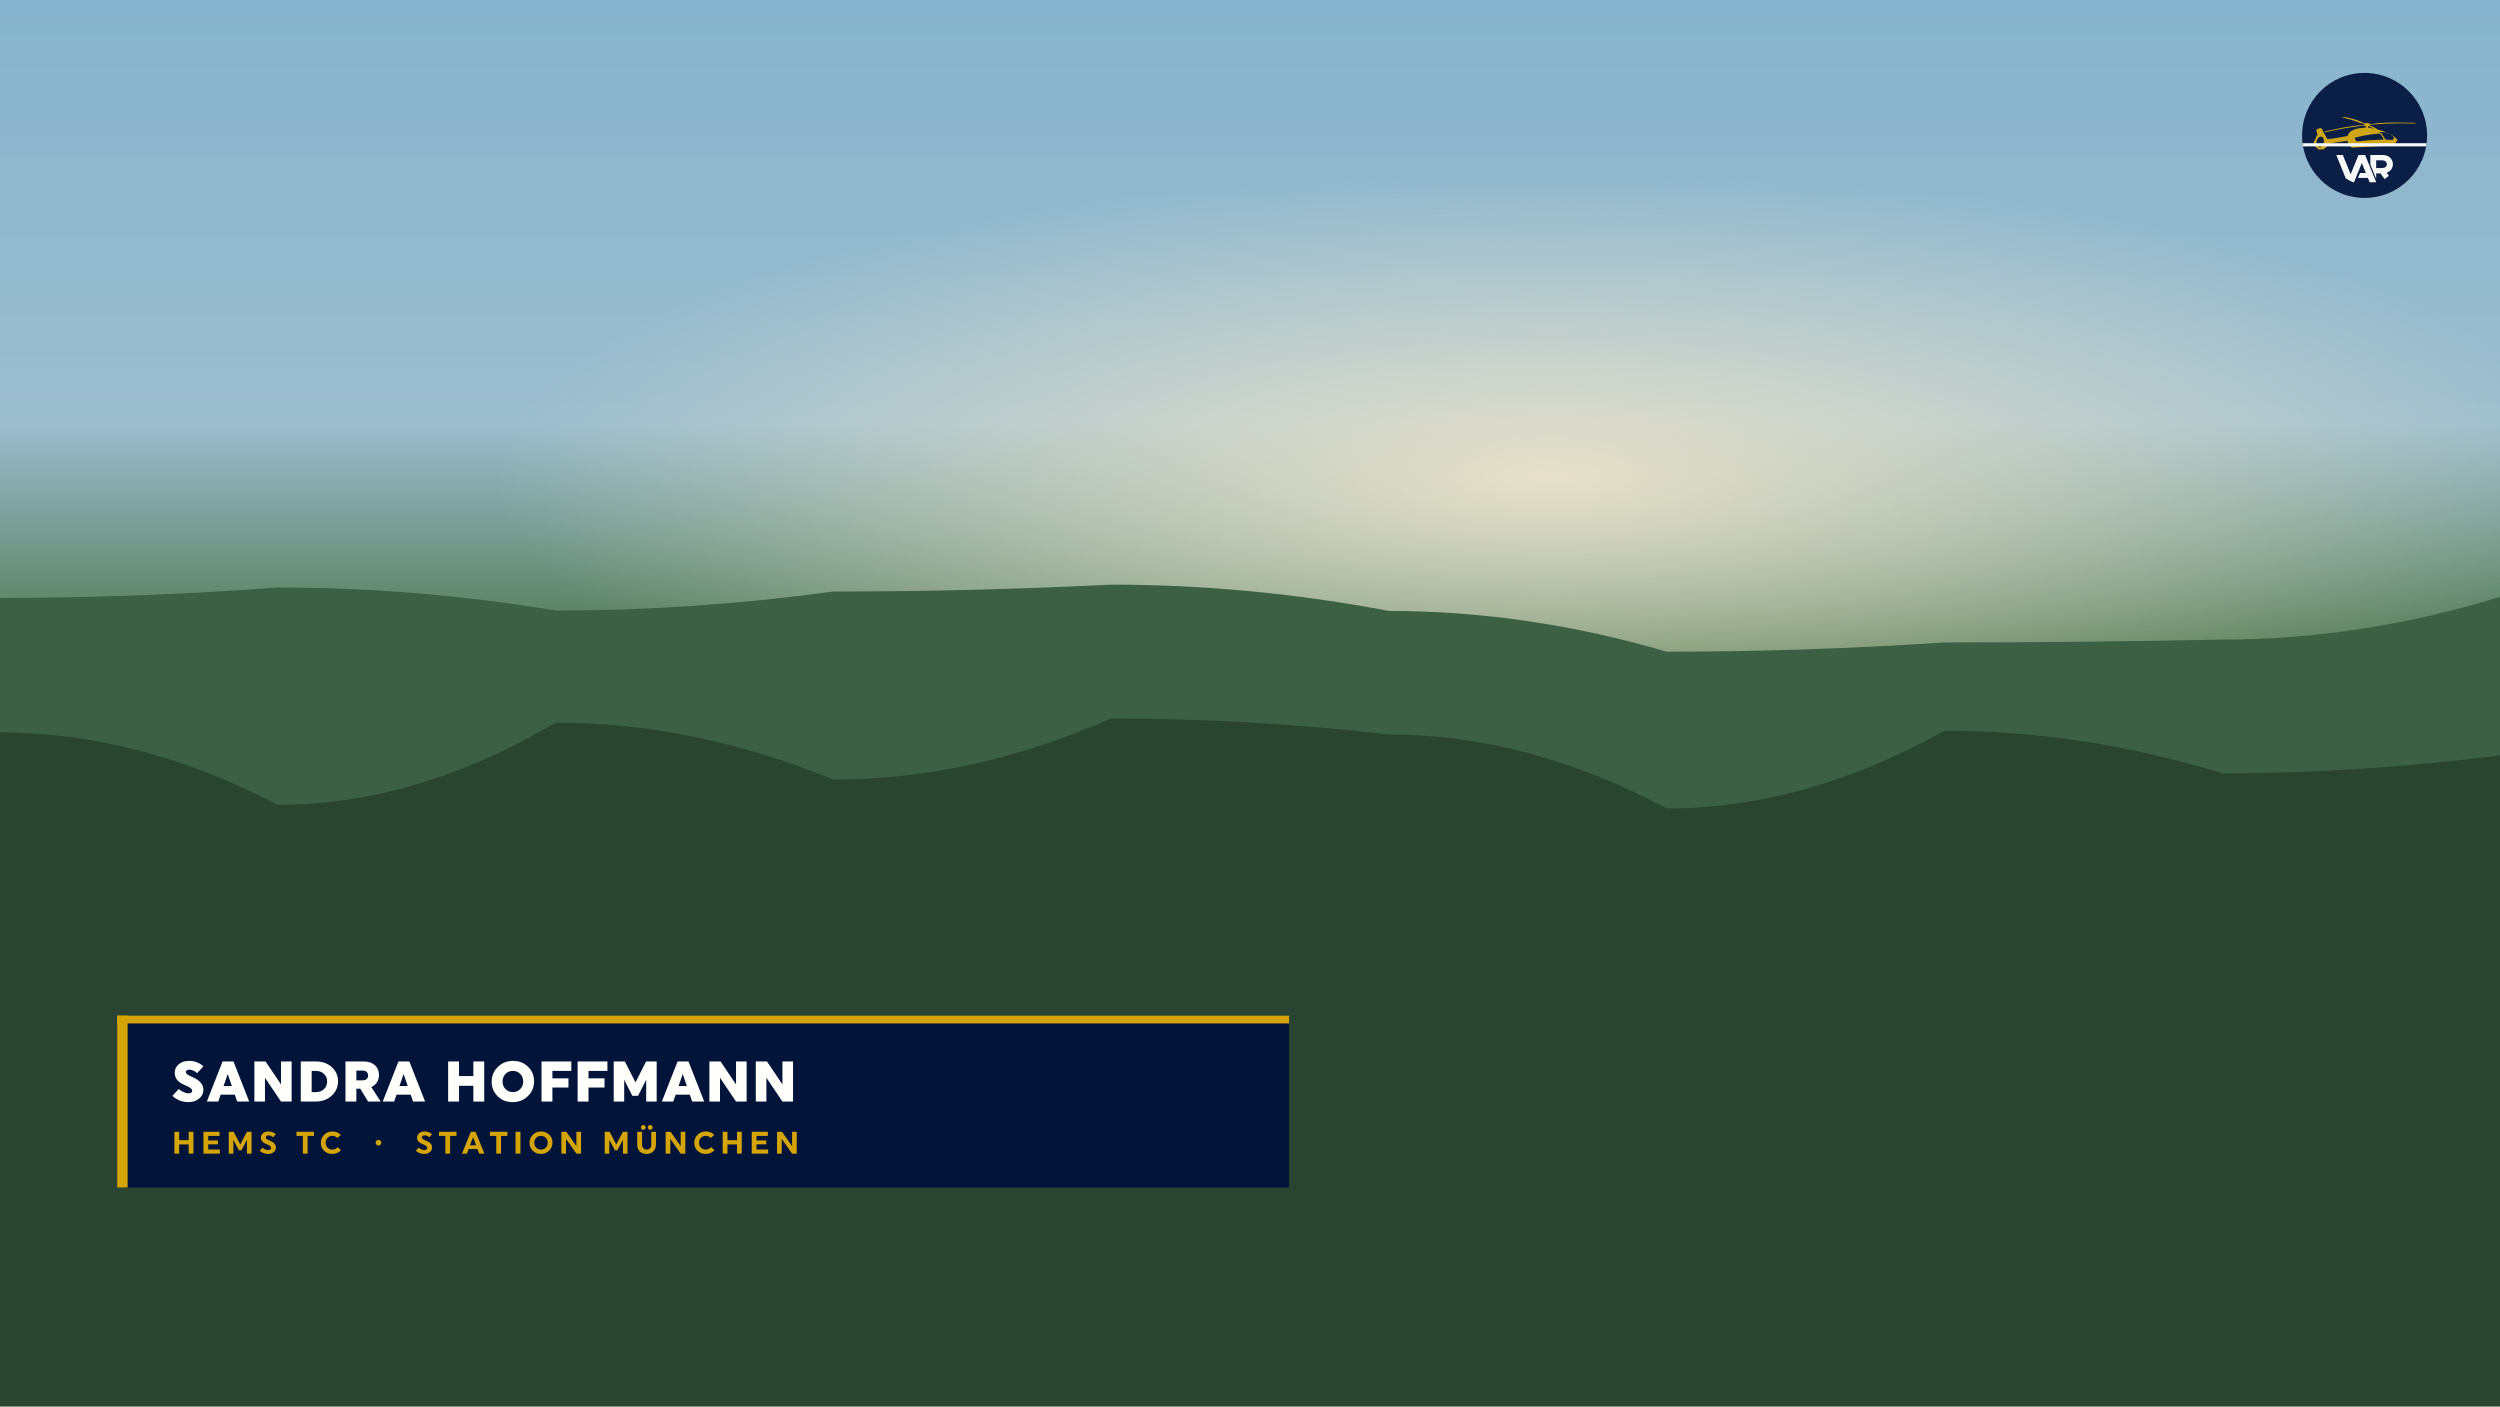
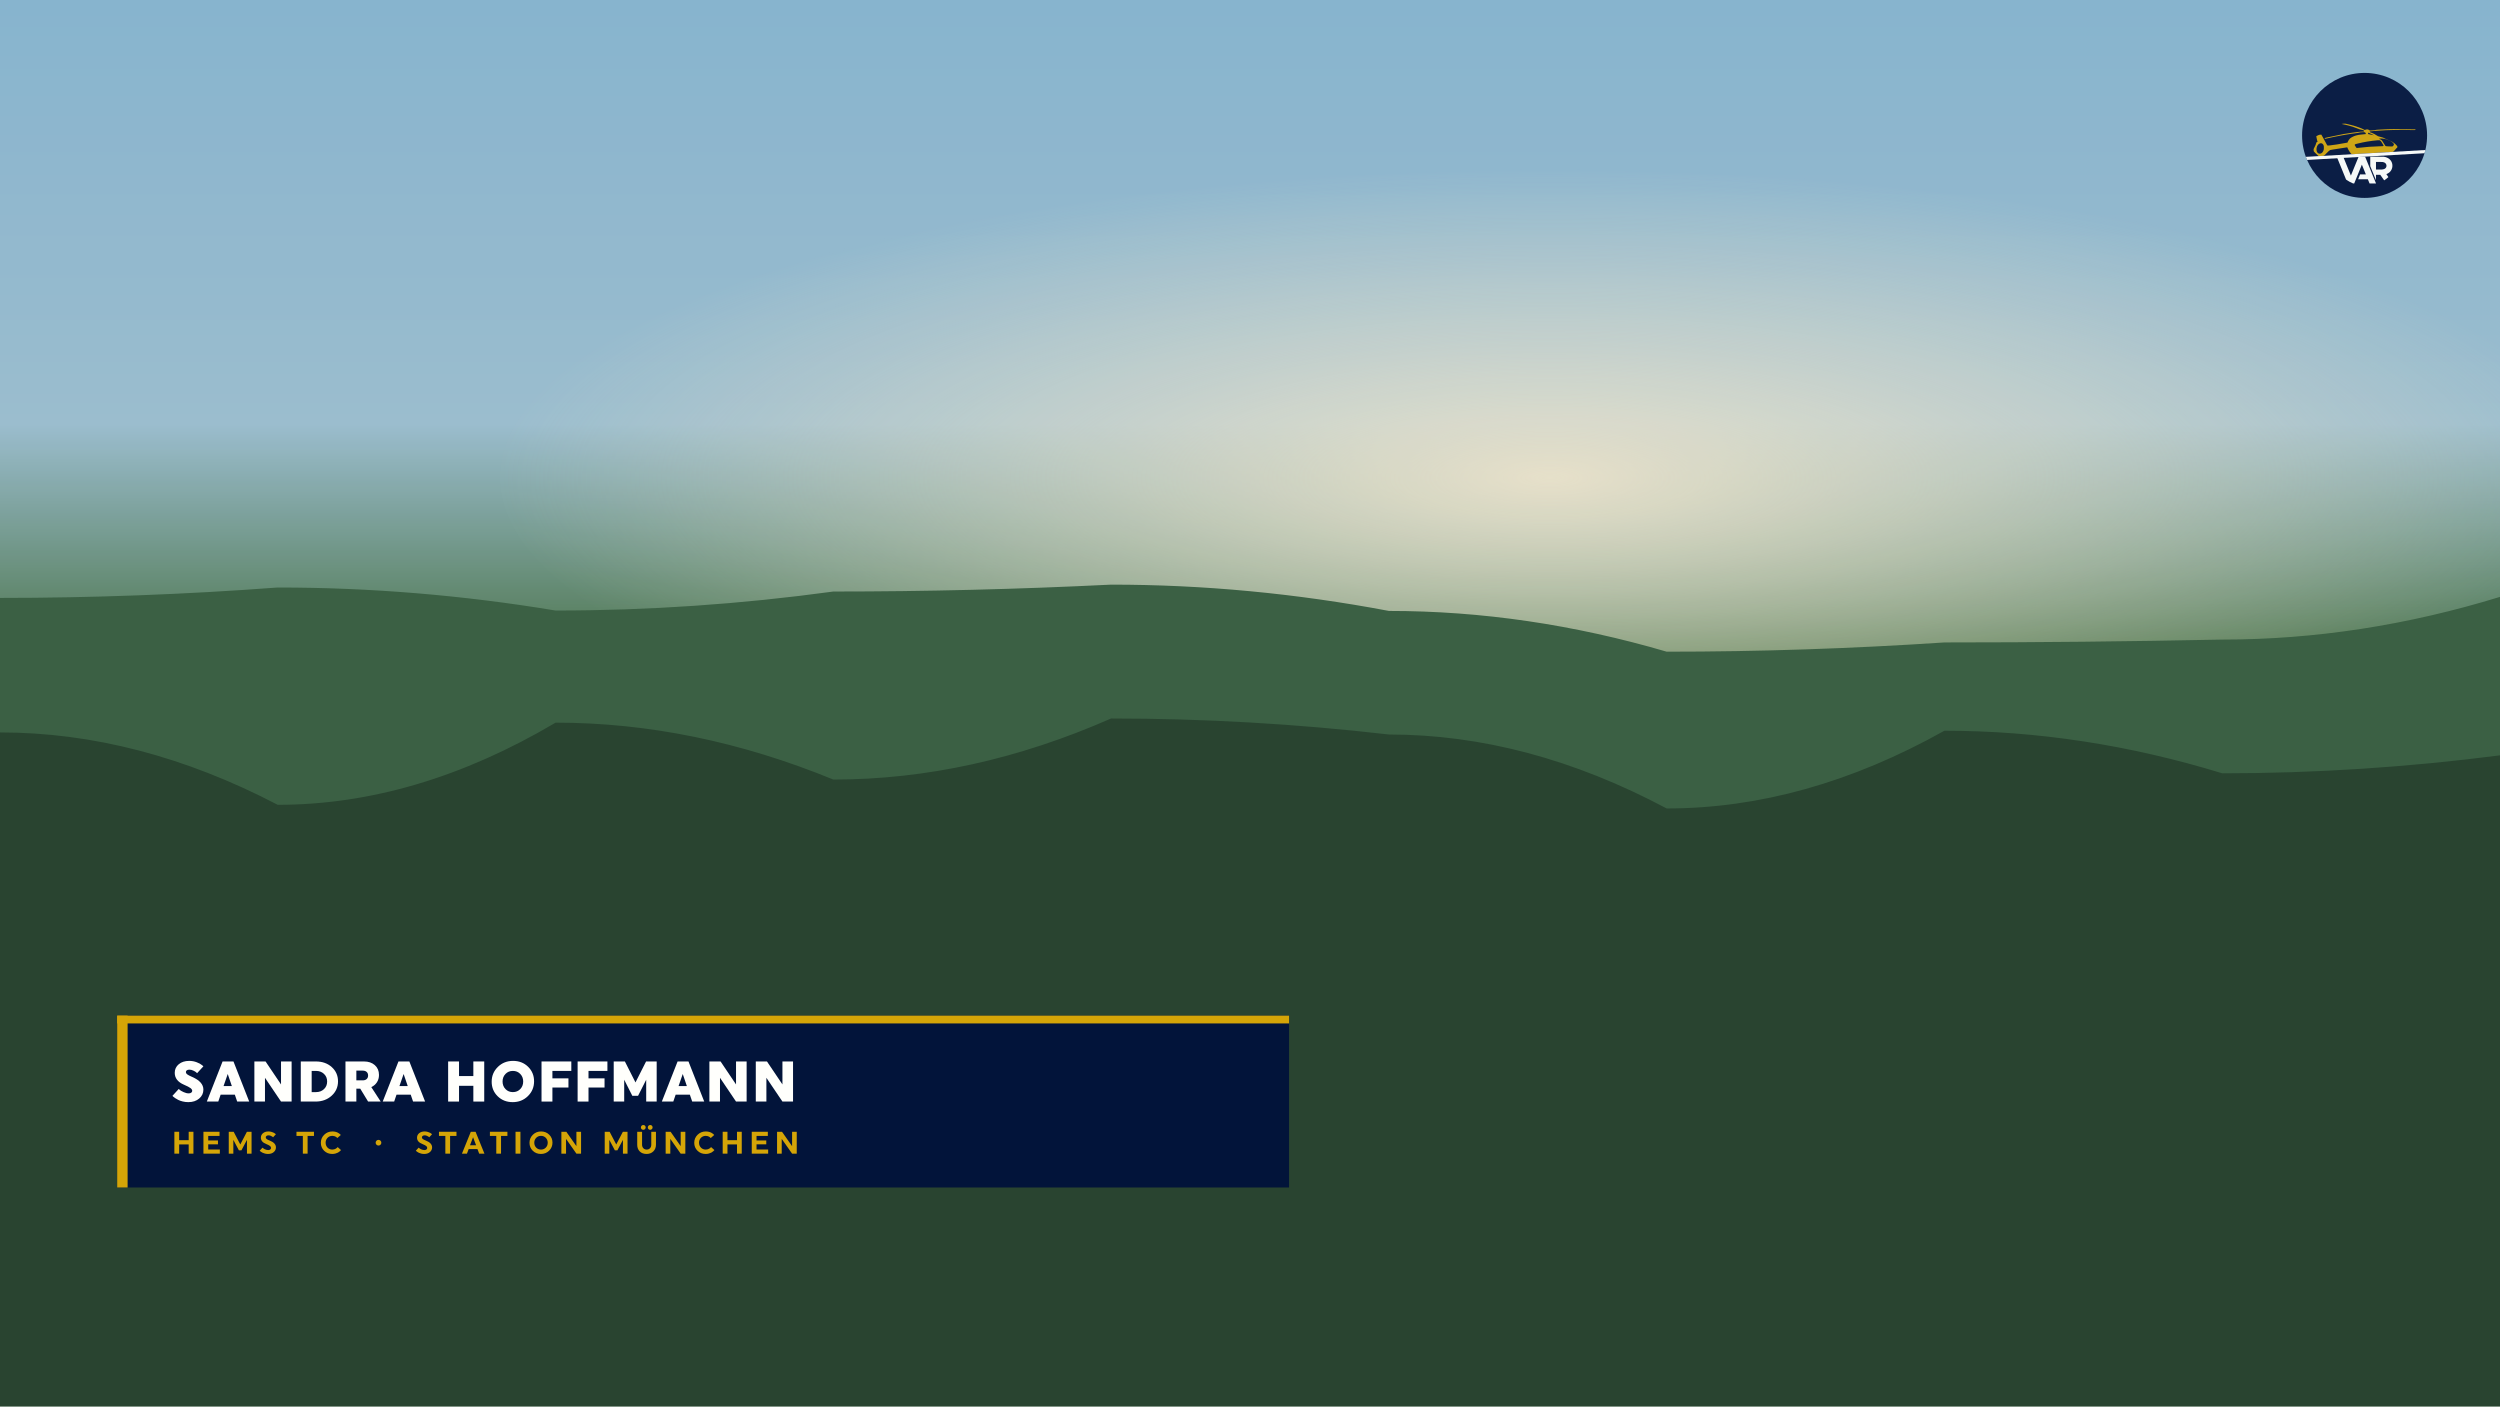
<svg xmlns="http://www.w3.org/2000/svg" viewBox="0 0 1920 1080" width="1920" height="1080">
  <defs>
    <linearGradient id="sc33" x1="0" y1="0" x2="0" y2="1">
      <stop offset="0%" stop-color="#93C3E0" />
      <stop offset="30%" stop-color="#A8CDDF" />
      <stop offset="48%" stop-color="#4E7A4A" />
      <stop offset="74%" stop-color="#335C36" />
      <stop offset="100%" stop-color="#1E3A22" />
    </linearGradient>
    <radialGradient id="sc33s">
      <stop offset="0%" stop-color="#FFF6DC" stop-opacity=".95" />
      <stop offset="100%" stop-color="#FFF6DC" stop-opacity="0" />
    </radialGradient>
  </defs>
  <rect width="1920" height="1080" fill="url(#sc33)" />
  <ellipse cx="1190" cy="367" rx="806" ry="238" fill="url(#sc33s)" />
  <path d="M0,1080 L0,459.2 Q106.7,459.2 213.3,451.2 Q320.0,451.2 426.7,468.9 Q533.3,468.9 640.0,454.3 Q746.7,454.3 853.3,449.0 Q960.0,449.0 1066.7,469.2 Q1173.3,469.2 1280.0,500.5 Q1386.7,500.5 1493.3,493.4 Q1600.0,493.4 1706.7,491.2 Q1813.3,491.2 1920.0,458.4 L1920,1080 Z" fill="#40684A" />
  <path d="M0,1080 L0,562.5 Q106.7,562.5 213.3,618.1 Q320.0,618.1 426.7,555.0 Q533.3,555.0 640.0,598.7 Q746.7,598.7 853.3,551.8 Q960.0,551.8 1066.7,564.1 Q1173.3,564.1 1280.0,620.9 Q1386.7,620.9 1493.3,561.2 Q1600.0,561.2 1706.7,593.9 Q1813.3,593.9 1920.0,580.1 L1920,1080 Z" fill="#2C4A34" />
  <rect width="1920" height="1080" fill="#000" opacity=".08" />
  <rect x="90" y="780" width="900" height="132" fill="#00113A" opacity=".94" />
  <rect x="90" y="780" width="900" height="6" fill="#D5A507" />
  <rect x="90" y="780" width="8" height="132" fill="#D5A507" />
  <g fill="#FFFFFC" transform="translate(132.0,846.0)">
    <path transform="translate(0.00,0) scale(0.044,-0.044)" d="M245.0 517.0Q245.0 493.0 267.0 475.5Q289.0 458.0 356.0 429.0Q550.0 345.0 550.0 208.0Q550.0 115.0 476.5 52.5Q403.0 -10.0 287.0 -10.0Q237.0 -10.0 189.5 1.5Q142.0 13.0 111.0 29.0Q80.0 45.0 56.0 61.0Q32.0 77.0 21.0 88.0L10.0 100.0L120.0 220.0Q129.0 211.0 144.5 198.5Q160.0 186.0 206.0 164.5Q252.0 143.0 295.0 143.0Q321.0 143.0 338.0 155.5Q355.0 168.0 355.0 187.0Q355.0 212.0 325.0 235.0Q295.0 258.0 209.0 295.0Q50.0 364.0 50.0 502.0Q50.0 593.0 120.0 651.5Q190.0 710.0 303.0 710.0Q372.0 710.0 434.0 686.0Q496.0 662.0 523.0 638.0L550.0 615.0L440.0 495.0Q434.0 502.0 422.0 512.5Q410.0 523.0 375.0 540.0Q340.0 557.0 305.0 557.0Q277.0 557.0 261.0 545.5Q245.0 534.0 245.0 517.0Z" />
    <path transform="translate(26.84,0) scale(0.044,-0.044)" d="M465.0 700.0 740.0 0.0H530.0L489.0 120.0H241.0L200.0 0.0H0.0L275.0 700.0ZM437.0 270.0 365.0 481.0 292.0 270.0Z" />
    <path transform="translate(60.28,0) scale(0.044,-0.044)" d="M535.0 0.0 255.0 415.0V0.0H70.0V700.0H265.0L535.0 299.0V700.0H720.0V0.0Z" />
    <path transform="translate(95.92,0) scale(0.044,-0.044)" d="M70.0 0.0V700.0H333.0Q502.0 700.0 611.0 601.5Q720.0 503.0 720.0 353.0Q720.0 203.0 608.0 101.5Q496.0 0.0 327.0 0.0ZM335.0 535.0H260.0V165.0H335.0Q420.0 165.0 475.0 217.0Q530.0 269.0 530.0 350.0Q530.0 431.0 475.0 483.0Q420.0 535.0 335.0 535.0Z" />
    <path transform="translate(130.24,0) scale(0.044,-0.044)" d="M70.0 0.0V700.0H393.0Q510.0 700.0 582.5 635.5Q655.0 571.0 655.0 465.0Q655.0 392.0 619.5 337.0Q584.0 282.0 521.0 252.0L685.0 0.0H465.0L328.0 225.0H260.0V0.0ZM370.0 540.0H260.0V370.0H370.0Q415.0 370.0 440.0 393.0Q465.0 416.0 465.0 455.0Q465.0 494.0 440.0 517.0Q415.0 540.0 370.0 540.0Z" />
    <path transform="translate(161.92,0) scale(0.044,-0.044)" d="M465.0 700.0 740.0 0.0H530.0L489.0 120.0H241.0L200.0 0.0H0.0L275.0 700.0ZM437.0 270.0 365.0 481.0 292.0 270.0Z" />
    <path transform="translate(209.09,0) scale(0.044,-0.044)" d="M510.0 0.0V275.0H260.0V0.0H70.0V700.0H260.0V445.0H510.0V700.0H700.0V0.0Z" />
    <path transform="translate(243.85,0) scale(0.044,-0.044)" d="M144.5 92.5Q40.0 195.0 40.0 347.0Q40.0 499.0 147.5 604.5Q255.0 710.0 413.0 710.0Q571.0 710.0 675.5 607.5Q780.0 505.0 780.0 353.0Q780.0 201.0 672.5 95.5Q565.0 -10.0 407.0 -10.0Q249.0 -10.0 144.5 92.5ZM281.0 482.0Q230.0 429.0 230.0 350.0Q230.0 271.0 281.0 218.0Q332.0 165.0 410.0 165.0Q488.0 165.0 539.0 218.0Q590.0 271.0 590.0 350.0Q590.0 429.0 539.0 482.0Q488.0 535.0 410.0 535.0Q332.0 535.0 281.0 482.0Z" />
    <path transform="translate(280.81,0) scale(0.044,-0.044)" d="M540.0 245.0H260.0V0.0H70.0V700.0H590.0V535.0H260.0V405.0H540.0Z" />
    <path transform="translate(308.53,0) scale(0.044,-0.044)" d="M540.0 245.0H260.0V0.0H70.0V700.0H590.0V535.0H260.0V405.0H540.0Z" />
    <path transform="translate(336.25,0) scale(0.044,-0.044)" d="M395.0 100.0 253.0 381.0V0.0H70.0V700.0H265.0L450.0 334.0L635.0 700.0H820.0V0.0H637.0V381.0L495.0 100.0Z" />
    <path transform="translate(376.29,0) scale(0.044,-0.044)" d="M465.0 700.0 740.0 0.0H530.0L489.0 120.0H241.0L200.0 0.0H0.0L275.0 700.0ZM437.0 270.0 365.0 481.0 292.0 270.0Z" />
    <path transform="translate(409.73,0) scale(0.044,-0.044)" d="M535.0 0.0 255.0 415.0V0.0H70.0V700.0H265.0L535.0 299.0V700.0H720.0V0.0Z" />
    <path transform="translate(445.37,0) scale(0.044,-0.044)" d="M535.0 0.0 255.0 415.0V0.0H70.0V700.0H265.0L535.0 299.0V700.0H720.0V0.0Z" />
  </g>
  <g fill="#D5A507" transform="translate(132.0,886.0)">
    <path transform="translate(0.00,0) scale(0.024,-0.024)" d="M538.0 0.0V295.0H233.0V0.0H80.0V700.0H233.0V431.0H538.0V700.0H690.0V0.0Z" />
    <path transform="translate(22.32,0) scale(0.024,-0.024)" d="M605.0 0.0H80.0V700.0H595.0V567.0H233.0V422.0H545.0V298.0H233.0V132.0H605.0Z" />
    <path transform="translate(41.76,0) scale(0.024,-0.024)" d="M405.0 105.0 227.0 441.0V0.0H80.0V700.0H237.0L449.0 294.0L661.0 700.0H810.0V0.0H663.0V441.0L485.0 105.0Z" />
    <path transform="translate(66.96,0) scale(0.024,-0.024)" d="M340.0 419.0Q540.0 341.0 540.0 200.0Q540.0 110.0 470.0 50.0Q400.0 -10.0 287.0 -10.0Q238.0 -10.0 192.5 1.0Q147.0 12.0 117.0 27.0Q87.0 42.0 64.0 57.5Q41.0 73.0 30.0 84.0L20.0 95.0L110.0 192.0Q113.0 189.0 119.0 183.5Q125.0 178.0 144.0 164.5Q163.0 151.0 183.5 141.0Q204.0 131.0 234.5 122.5Q265.0 114.0 295.0 114.0Q334.0 114.0 359.0 133.5Q384.0 153.0 384.0 183.0Q384.0 218.0 350.0 245.5Q316.0 273.0 225.0 310.0Q58.0 375.0 58.0 511.0Q58.0 598.0 125.0 654.0Q192.0 710.0 301.0 710.0Q344.0 710.0 384.0 700.5Q424.0 691.0 450.5 678.0Q477.0 665.0 498.0 652.0Q519.0 639.0 528.0 630.0L538.0 620.0L448.0 523.0Q441.0 530.0 429.0 540.5Q417.0 551.0 379.5 568.5Q342.0 586.0 303.0 586.0Q261.0 586.0 237.5 567.0Q214.0 548.0 214.0 523.0Q214.0 492.0 240.5 469.5Q267.0 447.0 340.0 419.0Z" />
    <path transform="translate(95.33,0) scale(0.024,-0.024)" d="M575.0 567.0H371.0V0.0H219.0V567.0H15.0V700.0H575.0Z" />
    <path transform="translate(113.33,0) scale(0.024,-0.024)" d="M415.0 710.0Q467.0 710.0 513.5 698.5Q560.0 687.0 590.0 670.5Q620.0 654.0 642.0 637.0Q664.0 620.0 674.0 608.0L684.0 597.0L572.0 499.0Q570.0 502.0 566.0 506.5Q562.0 511.0 547.0 523.0Q532.0 535.0 515.5 544.5Q499.0 554.0 471.0 561.5Q443.0 569.0 413.0 569.0Q320.0 569.0 259.0 506.0Q198.0 443.0 198.0 350.0Q198.0 256.0 259.0 193.0Q320.0 130.0 413.0 130.0Q445.0 130.0 474.0 138.5Q503.0 147.0 522.0 158.5Q541.0 170.0 555.0 182.0Q569.0 194.0 576.0 202.0L582.0 211.0L690.0 115.0Q686.0 110.0 679.0 101.5Q672.0 93.0 647.0 71.5Q622.0 50.0 592.0 33.5Q562.0 17.0 513.0 3.5Q464.0 -10.0 410.0 -10.0Q254.0 -10.0 149.5 92.5Q45.0 195.0 45.0 347.0Q45.0 499.0 152.0 604.5Q259.0 710.0 415.0 710.0Z" />
    <path transform="translate(155.30,0) scale(0.024,-0.024)" d="M141.0 441.0Q178.0 441.0 205.0 414.5Q232.0 388.0 232.0 350.0Q232.0 312.0 205.5 285.5Q179.0 259.0 141.0 259.0Q103.0 259.0 76.5 285.5Q50.0 312.0 50.0 350.0Q50.0 388.0 76.5 414.5Q103.0 441.0 141.0 441.0Z" />
    <path transform="translate(186.89,0) scale(0.024,-0.024)" d="M340.0 419.0Q540.0 341.0 540.0 200.0Q540.0 110.0 470.0 50.0Q400.0 -10.0 287.0 -10.0Q238.0 -10.0 192.5 1.0Q147.0 12.0 117.0 27.0Q87.0 42.0 64.0 57.5Q41.0 73.0 30.0 84.0L20.0 95.0L110.0 192.0Q113.0 189.0 119.0 183.5Q125.0 178.0 144.0 164.5Q163.0 151.0 183.5 141.0Q204.0 131.0 234.5 122.5Q265.0 114.0 295.0 114.0Q334.0 114.0 359.0 133.5Q384.0 153.0 384.0 183.0Q384.0 218.0 350.0 245.5Q316.0 273.0 225.0 310.0Q58.0 375.0 58.0 511.0Q58.0 598.0 125.0 654.0Q192.0 710.0 301.0 710.0Q344.0 710.0 384.0 700.5Q424.0 691.0 450.5 678.0Q477.0 665.0 498.0 652.0Q519.0 639.0 528.0 630.0L538.0 620.0L448.0 523.0Q441.0 530.0 429.0 540.5Q417.0 551.0 379.5 568.5Q342.0 586.0 303.0 586.0Q261.0 586.0 237.5 567.0Q214.0 548.0 214.0 523.0Q214.0 492.0 240.5 469.5Q267.0 447.0 340.0 419.0Z" />
    <path transform="translate(204.77,0) scale(0.024,-0.024)" d="M575.0 567.0H371.0V0.0H219.0V567.0H15.0V700.0H575.0Z" />
    <path transform="translate(222.77,0) scale(0.024,-0.024)" d="M356.0 525.0 258.0 268.0H453.0ZM436.0 700.0 720.0 0.0H552.0L496.0 147.0H216.0L160.0 0.0H0.0L284.0 700.0Z" />
    <path transform="translate(243.89,0) scale(0.024,-0.024)" d="M575.0 567.0H371.0V0.0H219.0V567.0H15.0V700.0H575.0Z" />
    <path transform="translate(261.89,0) scale(0.024,-0.024)" d="M85.0 0.0V700.0H242.0V0.0Z" />
    <path transform="translate(273.58,0) scale(0.024,-0.024)" d="M413.0 130.0Q505.0 130.0 566.5 193.0Q628.0 256.0 628.0 350.0Q628.0 443.0 566.5 506.0Q505.0 569.0 413.0 569.0Q320.0 569.0 259.0 506.0Q198.0 443.0 198.0 350.0Q198.0 256.0 259.0 193.0Q320.0 130.0 413.0 130.0ZM152.0 604.5Q259.0 710.0 415.0 710.0Q571.0 710.0 675.5 607.0Q780.0 504.0 780.0 352.0Q780.0 200.0 673.0 95.0Q566.0 -10.0 410.0 -10.0Q254.0 -10.0 149.5 92.5Q45.0 195.0 45.0 347.0Q45.0 499.0 152.0 604.5Z" />
    <path transform="translate(297.22,0) scale(0.024,-0.024)" d="M561.0 0.0 229.0 472.0V0.0H80.0V700.0H238.0L561.0 240.0V700.0H710.0V0.0Z" />
    <path transform="translate(330.50,0) scale(0.024,-0.024)" d="M405.0 105.0 227.0 441.0V0.0H80.0V700.0H237.0L449.0 294.0L661.0 700.0H810.0V0.0H663.0V441.0L485.0 105.0Z" />
    <path transform="translate(355.70,0) scale(0.024,-0.024)" d="M520.0 700.0H670.0V290.0Q670.0 156.0 586.0 73.0Q502.0 -10.0 368.0 -10.0Q233.0 -10.0 151.5 70.5Q70.0 151.0 70.0 285.0V700.0H225.0V290.0Q225.0 218.0 266.0 174.0Q307.0 130.0 373.0 130.0Q439.0 130.0 479.5 174.0Q520.0 218.0 520.0 290.0ZM562.0 840.0Q562.0 808.0 539.5 785.5Q517.0 763.0 485.0 763.0Q452.0 763.0 430.5 784.5Q409.0 806.0 409.0 839.0Q409.0 872.0 431.0 894.0Q453.0 916.0 486.0 916.0Q519.0 916.0 540.5 894.5Q562.0 873.0 562.0 840.0ZM341.0 840.0Q341.0 808.0 318.5 785.5Q296.0 763.0 264.0 763.0Q231.0 763.0 209.5 784.5Q188.0 806.0 188.0 839.0Q188.0 872.0 210.0 894.0Q232.0 916.0 265.0 916.0Q298.0 916.0 319.5 894.5Q341.0 873.0 341.0 840.0Z" />
    <path transform="translate(377.30,0) scale(0.024,-0.024)" d="M561.0 0.0 229.0 472.0V0.0H80.0V700.0H238.0L561.0 240.0V700.0H710.0V0.0Z" />
    <path transform="translate(400.10,0) scale(0.024,-0.024)" d="M415.0 710.0Q467.0 710.0 513.5 698.5Q560.0 687.0 590.0 670.5Q620.0 654.0 642.0 637.0Q664.0 620.0 674.0 608.0L684.0 597.0L572.0 499.0Q570.0 502.0 566.0 506.5Q562.0 511.0 547.0 523.0Q532.0 535.0 515.5 544.5Q499.0 554.0 471.0 561.5Q443.0 569.0 413.0 569.0Q320.0 569.0 259.0 506.0Q198.0 443.0 198.0 350.0Q198.0 256.0 259.0 193.0Q320.0 130.0 413.0 130.0Q445.0 130.0 474.0 138.5Q503.0 147.0 522.0 158.5Q541.0 170.0 555.0 182.0Q569.0 194.0 576.0 202.0L582.0 211.0L690.0 115.0Q686.0 110.0 679.0 101.5Q672.0 93.0 647.0 71.5Q622.0 50.0 592.0 33.5Q562.0 17.0 513.0 3.5Q464.0 -10.0 410.0 -10.0Q254.0 -10.0 149.5 92.5Q45.0 195.0 45.0 347.0Q45.0 499.0 152.0 604.5Q259.0 710.0 415.0 710.0Z" />
    <path transform="translate(421.10,0) scale(0.024,-0.024)" d="M538.0 0.0V295.0H233.0V0.0H80.0V700.0H233.0V431.0H538.0V700.0H690.0V0.0Z" />
    <path transform="translate(443.42,0) scale(0.024,-0.024)" d="M605.0 0.0H80.0V700.0H595.0V567.0H233.0V422.0H545.0V298.0H233.0V132.0H605.0Z" />
    <path transform="translate(462.86,0) scale(0.024,-0.024)" d="M561.0 0.0 229.0 472.0V0.0H80.0V700.0H238.0L561.0 240.0V700.0H710.0V0.0Z" />
  </g>
  <g opacity=".92">
    <g transform="translate(1768,56) scale(0.1875)">
      <defs>
        <clipPath id="n1b34">
          <circle cx="256" cy="256" r="256" />
        </clipPath>
      </defs>
      <g clip-path="url(#n1b34)">
        <circle cx="256" cy="256" r="256" fill="#00113A" />
-         <g fill="#D5A507" transform="translate(47.00,180.87) scale(0.418)">
+         <g fill="#D5A507" transform="translate(47.00,207.72) scale(0.418)">
          <path d="M35.7 305.27C27.86 297.99 20 290.67 18.23 289.02C12.94 284.07 7.26 277.76 2.59 271.63C1.3 269.94 1.3 269.94 0.67 259.67C0.04 249.4 0.04 249.4 3.21 243.43C17.85 215.93 25.31 198.26 26.9 187.33C27.45 183.58 26.65 184.36 34.25 180.13C39.92 176.97 39.91 176.98 39.91 175.49C39.91 173.85 39.02 172.61 37.83 172.6C37.11 172.6 37.81 175.22 31.69 149.81C26.64 128.87 26.11 126.2 26.67 124.15C27.12 122.49 32.62 119.37 41.13 115.95C46.53 113.78 47.49 113.3 48.58 112.26C50.67 110.26 58.97 108.69 71.24 107.99C77.19 107.64 74.98 104.81 89.29 131.15C96.15 143.79 105.73 161.29 110.57 170.04C115.41 178.79 120.75 188.62 122.44 191.88C129.48 205.52 134.23 213.21 136.29 214.34C139.72 216.22 170.18 212.83 229.23 204.01C250.02 200.91 306.75 190.88 330.23 186.17C332.66 185.68 332.66 185.68 333.54 183.12C338.5 168.63 350.1 151.3 360.17 143.32C372.8 133.3 397.13 121.34 414.41 116.63C435.84 110.79 444.66 109.17 464.81 107.34C479.81 105.98 511.76 102.62 512.05 102.38C512.08 102.36 511.65 99.49 511.1 96.01C510.1 89.68 510.1 89.68 506.87 88.58C502.65 87.13 501 86.26 499.45 84.67C498.18 83.37 498.18 83.37 487.88 83.75C459.05 84.82 451.08 85.73 441.9 89.01C435.4 91.33 435.45 91.31 428.8 91.97C362.81 98.45 214.12 125.11 126.21 146.21C111.13 149.83 109.91 149.82 109.35 146.09C108.62 141.18 110.96 140.04 130.7 135.68C199.78 120.43 262.82 107.4 294.63 101.81C336.98 94.36 431.41 81.22 452.54 79.84C455.13 79.67 462.05 79.18 467.91 78.75C473.77 78.33 480.74 77.91 483.41 77.82C496.02 77.41 495.76 77.44 495.55 76.49C495.44 76.03 495.28 74.08 495.18 72.17C495.01 68.69 495.01 68.69 493.75 68.38C493.06 68.2 491.24 67.34 489.71 66.47C482.4 62.32 482.87 62.48 475.05 61.23C461.69 59.09 454.17 57.41 449.82 55.59C448.42 55 444.91 53.47 442.02 52.19C431.61 47.57 418.28 42.66 392.8 34.08C364.87 24.67 339.59 17.5 311.76 11.09C299.95 8.37 299.99 8.38 290.21 6.6C279.38 4.63 274.04 3.36 274.55 2.87C275.14 2.3 289.73 0.65 297.88 0.23C311.16 -0.46 311.55 -0.4 341.15 6.74C389.7 18.46 402.15 22.04 437.97 34.58C462.99 43.33 472.02 47.05 486.52 54.55C489.7 56.2 494.13 58.47 496.36 59.59C498.58 60.72 500.74 61.86 501.14 62.13C501.87 62.62 501.89 62.62 504.82 61.38C519.4 55.23 529.43 55.03 540.79 60.69C546.35 63.46 548.17 64.78 548.98 66.6C549.58 67.97 555.31 67.94 575.92 66.45C598.39 64.83 598.39 64.83 607.34 62.29C614.29 60.32 614.14 60.33 639.56 58.79C703.41 54.93 756.26 53.13 806.36 53.13C858.12 53.13 977.54 55.09 996.82 56.26C1000.43 56.48 1001.17 58.14 998.71 60.49C995.29 63.76 991.43 63.94 948.73 62.85C873.08 60.91 856.08 60.83 788.97 62.17C722.22 63.5 694.67 64.8 620.01 70.11C613.86 70.55 607 70.98 604.77 71.07C591.89 71.59 573.5 73.35 567.47 74.64C561.97 75.82 561.32 75.9 556.36 76.04C551.11 76.19 551.11 76.19 550.94 78.75C550.84 80.16 550.57 81.77 550.34 82.33C550.01 83.11 549.99 83.38 550.24 83.47C550.42 83.53 553.42 84.55 556.9 85.72C560.39 86.9 566.25 88.96 569.93 90.32C573.61 91.67 576.74 92.77 576.89 92.77C580.14 92.77 614.7 111.79 625.81 119.69C630.93 123.34 630.93 123.34 636.87 124.75C672.02 133.12 689.95 139.38 701.29 147.24C705.18 149.93 705.18 149.93 720.24 155.31C752.95 166.98 765.35 173.35 790.99 191.66C799.5 197.73 816.67 214.97 819.64 220.42C823.42 227.36 820.75 237.21 814.42 239.63C811.9 240.59 812.26 240.2 804.25 250.61C795.46 262.02 780.6 276.24 776.87 276.82C775.66 277 373.53 299.94 373.25 299.84C371.87 299.33 359.32 284.34 355.46 278.59C344.66 262.51 338.75 252.16 334.39 241.69C332.21 236.45 330.36 232.1 330.28 232.02C329.97 231.71 213.68 249.73 187.97 254.08C164.08 258.12 163.13 258.35 158.5 261.43C151.54 266.06 146.73 270.44 129.11 288.18C98.73 318.77 105.03 315.29 77.25 316.85C63.91 317.61 52.31 318.29 51.48 318.37C49.96 318.52 49.96 318.52 35.7 305.27ZM65.16 294.35C83.73 291.12 97.51 273.39 100.91 248.38C101.38 244.97 101.37 230.17 100.9 226C99.56 213.99 98.8 211.61 94.02 204.55C76.64 178.83 40.43 194.92 31.18 232.47C22.2 268.91 38.7 298.96 65.16 294.35ZM426.51 238.42C508.82 228.76 585.47 223.14 652.64 221.81C692.24 221.03 690.56 222.48 677.71 200.11C656.08 162.43 653.86 160.82 626.75 163.14C557.73 169.02 495.94 179.34 427.86 196.36C408.78 201.13 406.7 201.91 404.56 205.13C401.84 209.25 402.31 210.47 412.79 226.27C421.54 239.45 421.09 239.05 426.51 238.42ZM771.34 224.12C780.47 221.3 789.76 206.88 786.96 199.86C783.31 190.7 764.16 174.62 748.38 167.48C741.64 164.43 718.63 155.97 707.64 152.51C687.74 146.23 651.12 143.59 643.34 147.88C640.63 149.37 642.43 150.74 649.96 152.91C662.3 156.47 670.56 163.87 679.03 178.98C687.23 193.6 699.29 212.89 702.16 215.99C707.1 221.32 707.66 221.47 727.59 222.62C764.71 224.76 768.81 224.9 771.34 224.12ZM591.15 114.24C591.15 114.08 588 112.11 584.82 110.28C578.3 106.55 556.35 96.34 545.07 91.8C543.08 91 540.82 89.97 540.03 89.52C537.82 88.26 535.19 88.74 534.96 90.44C534.72 92.22 534.14 101.92 534.27 102.04C534.33 102.09 541.55 103.67 550.3 105.55C559.05 107.43 571.61 110.17 578.21 111.63C589.8 114.19 591.15 114.47 591.15 114.24Z" fill-rule="evenodd" />
        </g>
-         <rect x="0" y="288" width="512" height="13" fill="#FFFFFC" />
-         <g fill="#FFFFFC" transform="translate(140.00,336.07) scale(0.232)">
+         <g transform="translate(256,330) rotate(-3.275)">
+           <rect x="-614.4" y="0" width="1228.8" height="13" fill="#FFFFFC" />
+         </g>
+         <g fill="#FFFFFC" transform="translate(142.00,343.03) scale(0.228)">
          <path d="M289.74 479.69C249.1 462.82 211.02 441.92 174.82 416.64C167.25 411.34 167.25 411.34 166.37 409.23C162.93 400.93 0.18 1.51 0.07 1.11C-0.06 0.62 2.84 0.59 58.01 0.59L116.09 0.59L185.06 170.03C222.99 263.22 254.1 339.51 254.19 339.56C254.28 339.61 285.4 263.37 323.34 170.12C384.28 20.39 392.41 0.59 392.96 0.59C393.29 0.59 393.7 0.46 393.87 0.29C394.06 0.1 413.57 0.02 451.79 0.07L509.42 0.15L544.76 86.85C564.2 134.53 608.31 242.75 642.78 327.34C677.26 411.92 705.52 481.23 705.59 481.35C705.67 481.47 679.54 481.57 647.54 481.57L589.35 481.57L573.97 443.75L558.58 405.93L471.57 405.85C423.71 405.81 384.55 405.68 384.54 405.56C384.54 405.44 392.39 385.74 402 361.78L419.45 318.23L471.2 318.41C515.7 318.56 522.93 318.53 522.79 318.17C522.7 317.94 506.67 278.74 487.17 231.05C467.67 183.37 451.59 144.02 451.43 143.62C451.18 142.97 450.83 143.66 448.49 149.51C443.95 160.87 401.02 266.69 388.38 297.7C381.77 313.92 368.25 347.1 358.35 371.42C348.45 395.75 334.26 430.59 326.81 448.84L313.26 482.01L304.45 482.08C295.64 482.14 295.64 482.14 289.74 479.69ZM816.71 375.56L781.33 325.28L743.07 325.27L704.81 325.27L704.73 373.84L704.66 422.41L653.27 296.34L601.89 170.27L601.89 85.28L601.89 0.29L714.76 0.3C833.83 0.3 832.21 0.29 844 1.6C928.95 11.07 989.75 66.44 998.79 142.58C1007.87 219.03 965.21 287.28 892.44 312.78C891.58 313.08 890.89 313.43 890.89 313.56C890.89 313.69 899.25 325.68 909.48 340.21C925.33 362.72 928.01 366.68 927.69 367.07C925.15 370.14 900.18 391.1 887.5 400.82C876.27 409.42 854.38 424.97 852.46 425.7C852.24 425.79 838.37 406.35 816.71 375.56ZM814.95 230.6C864.01 227.69 894.92 200 893.44 160.28C892.13 125.15 865.53 100.73 822.91 95.56C816.39 94.77 809.35 94.67 758.26 94.67L704.81 94.66L704.81 162.78L704.81 230.91L757.37 230.9C789.22 230.9 811.91 230.78 814.95 230.6Z" fill-rule="evenodd" />
        </g>
      </g>
    </g>
  </g>
</svg>
